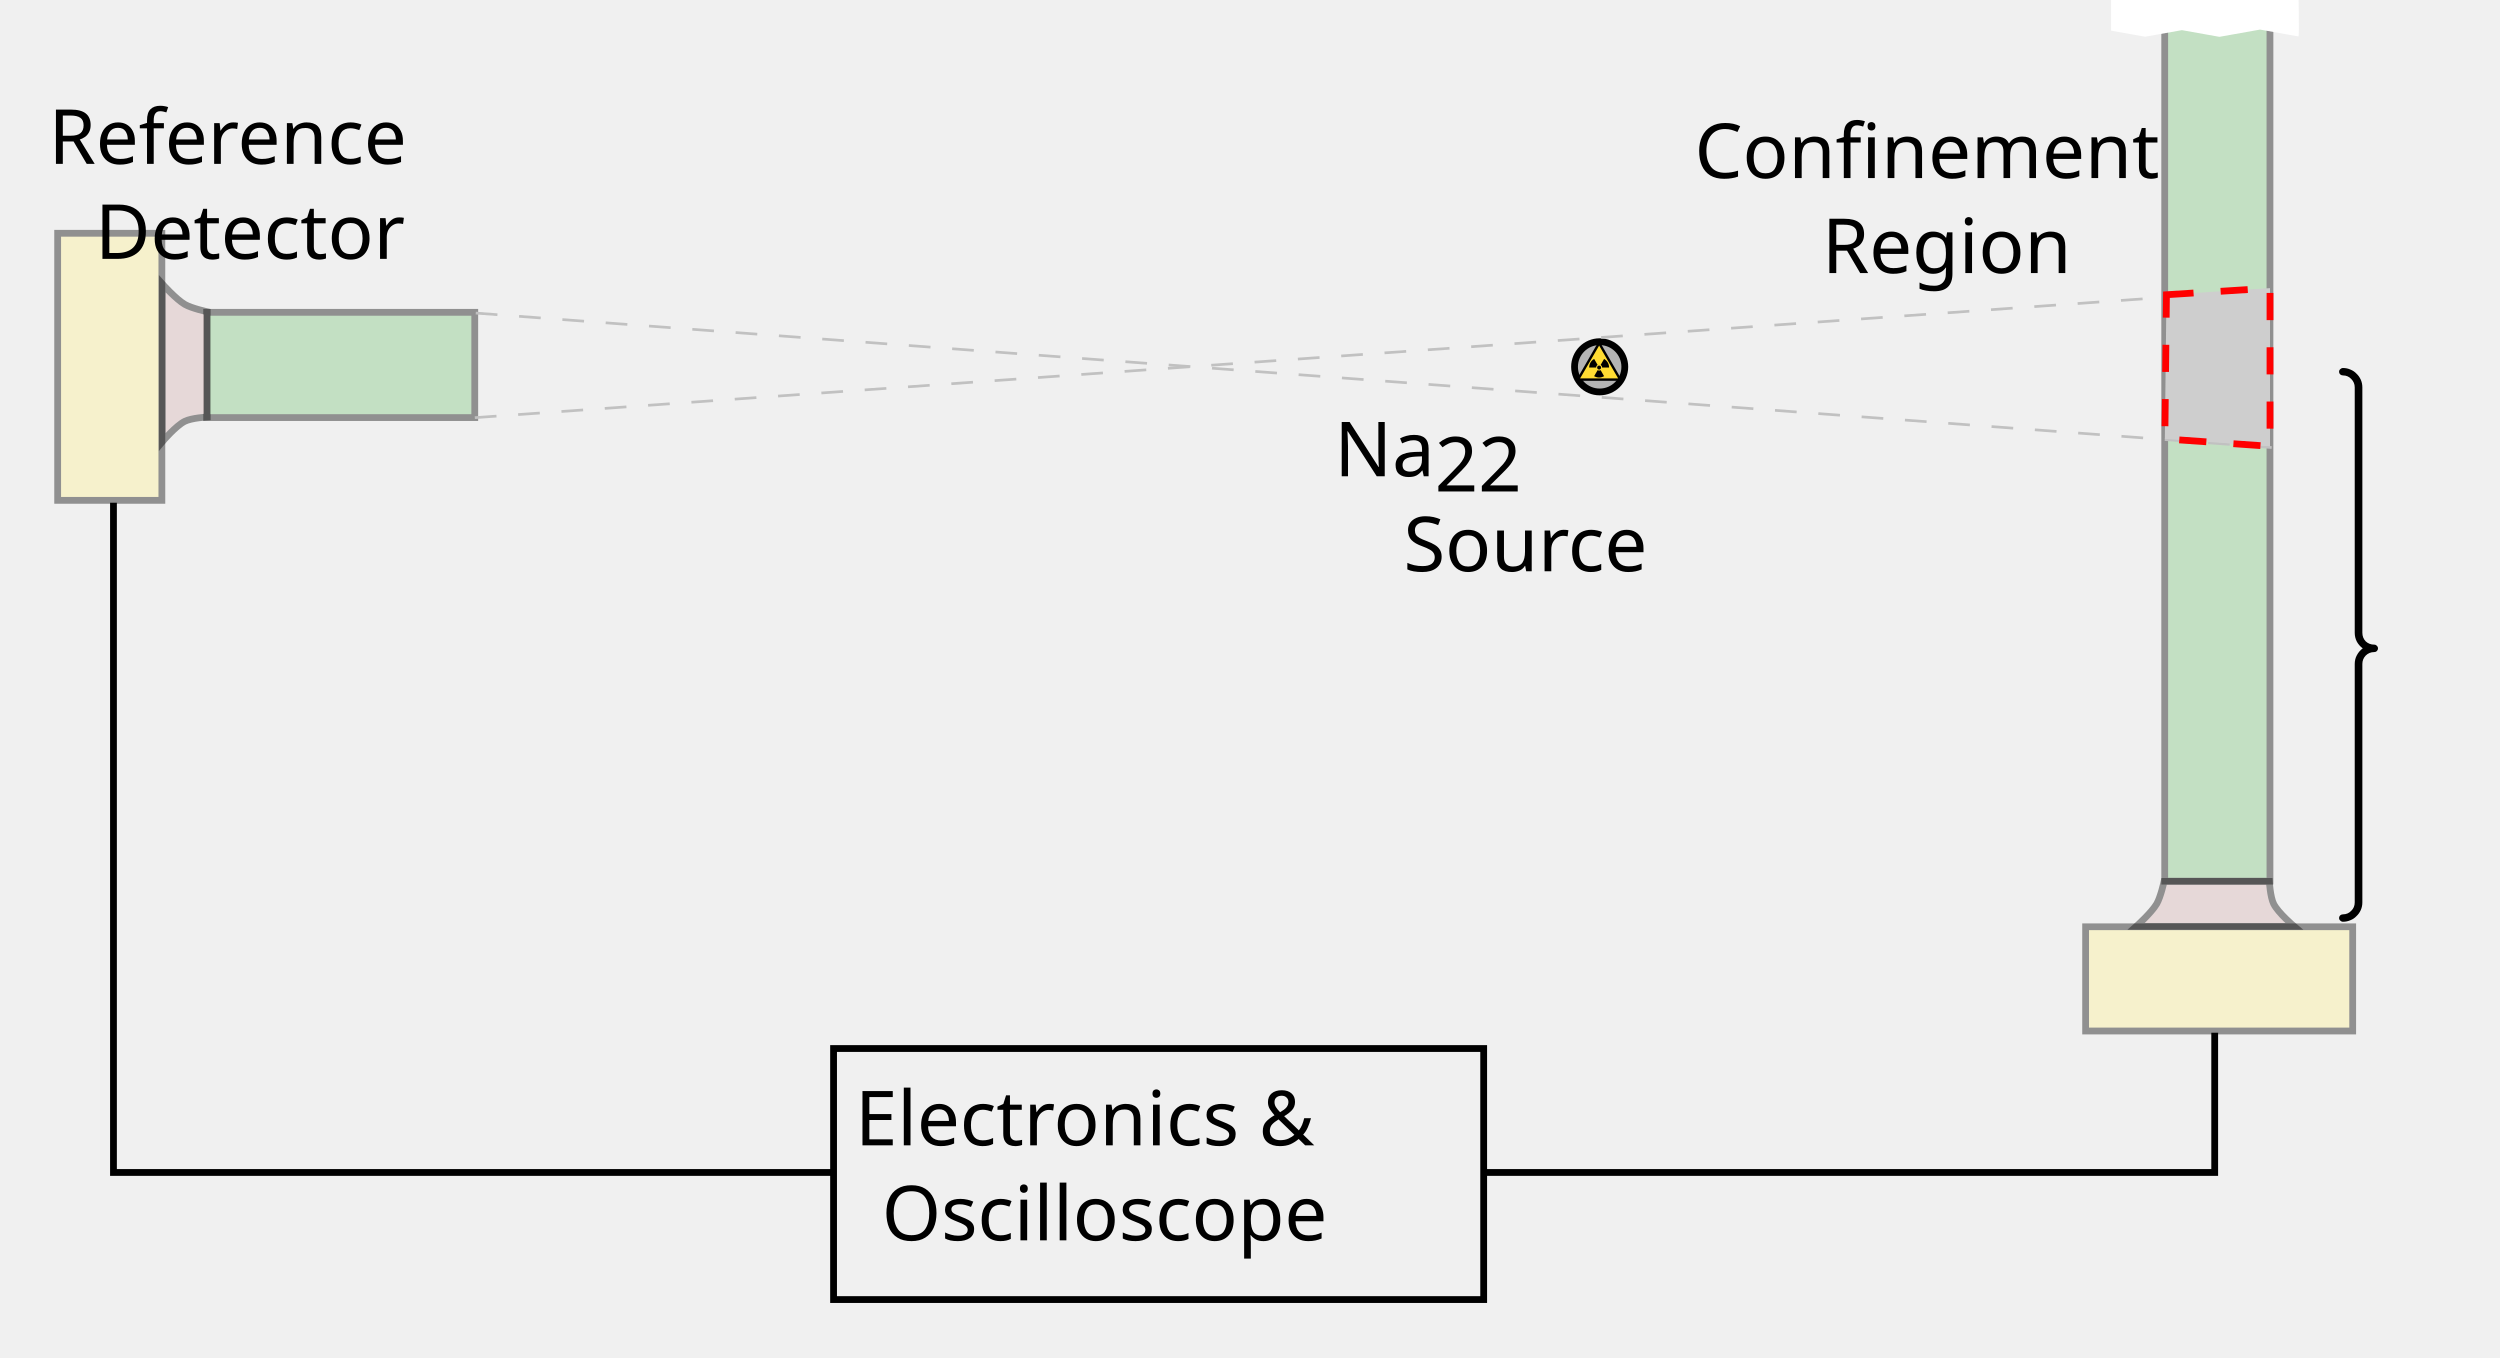
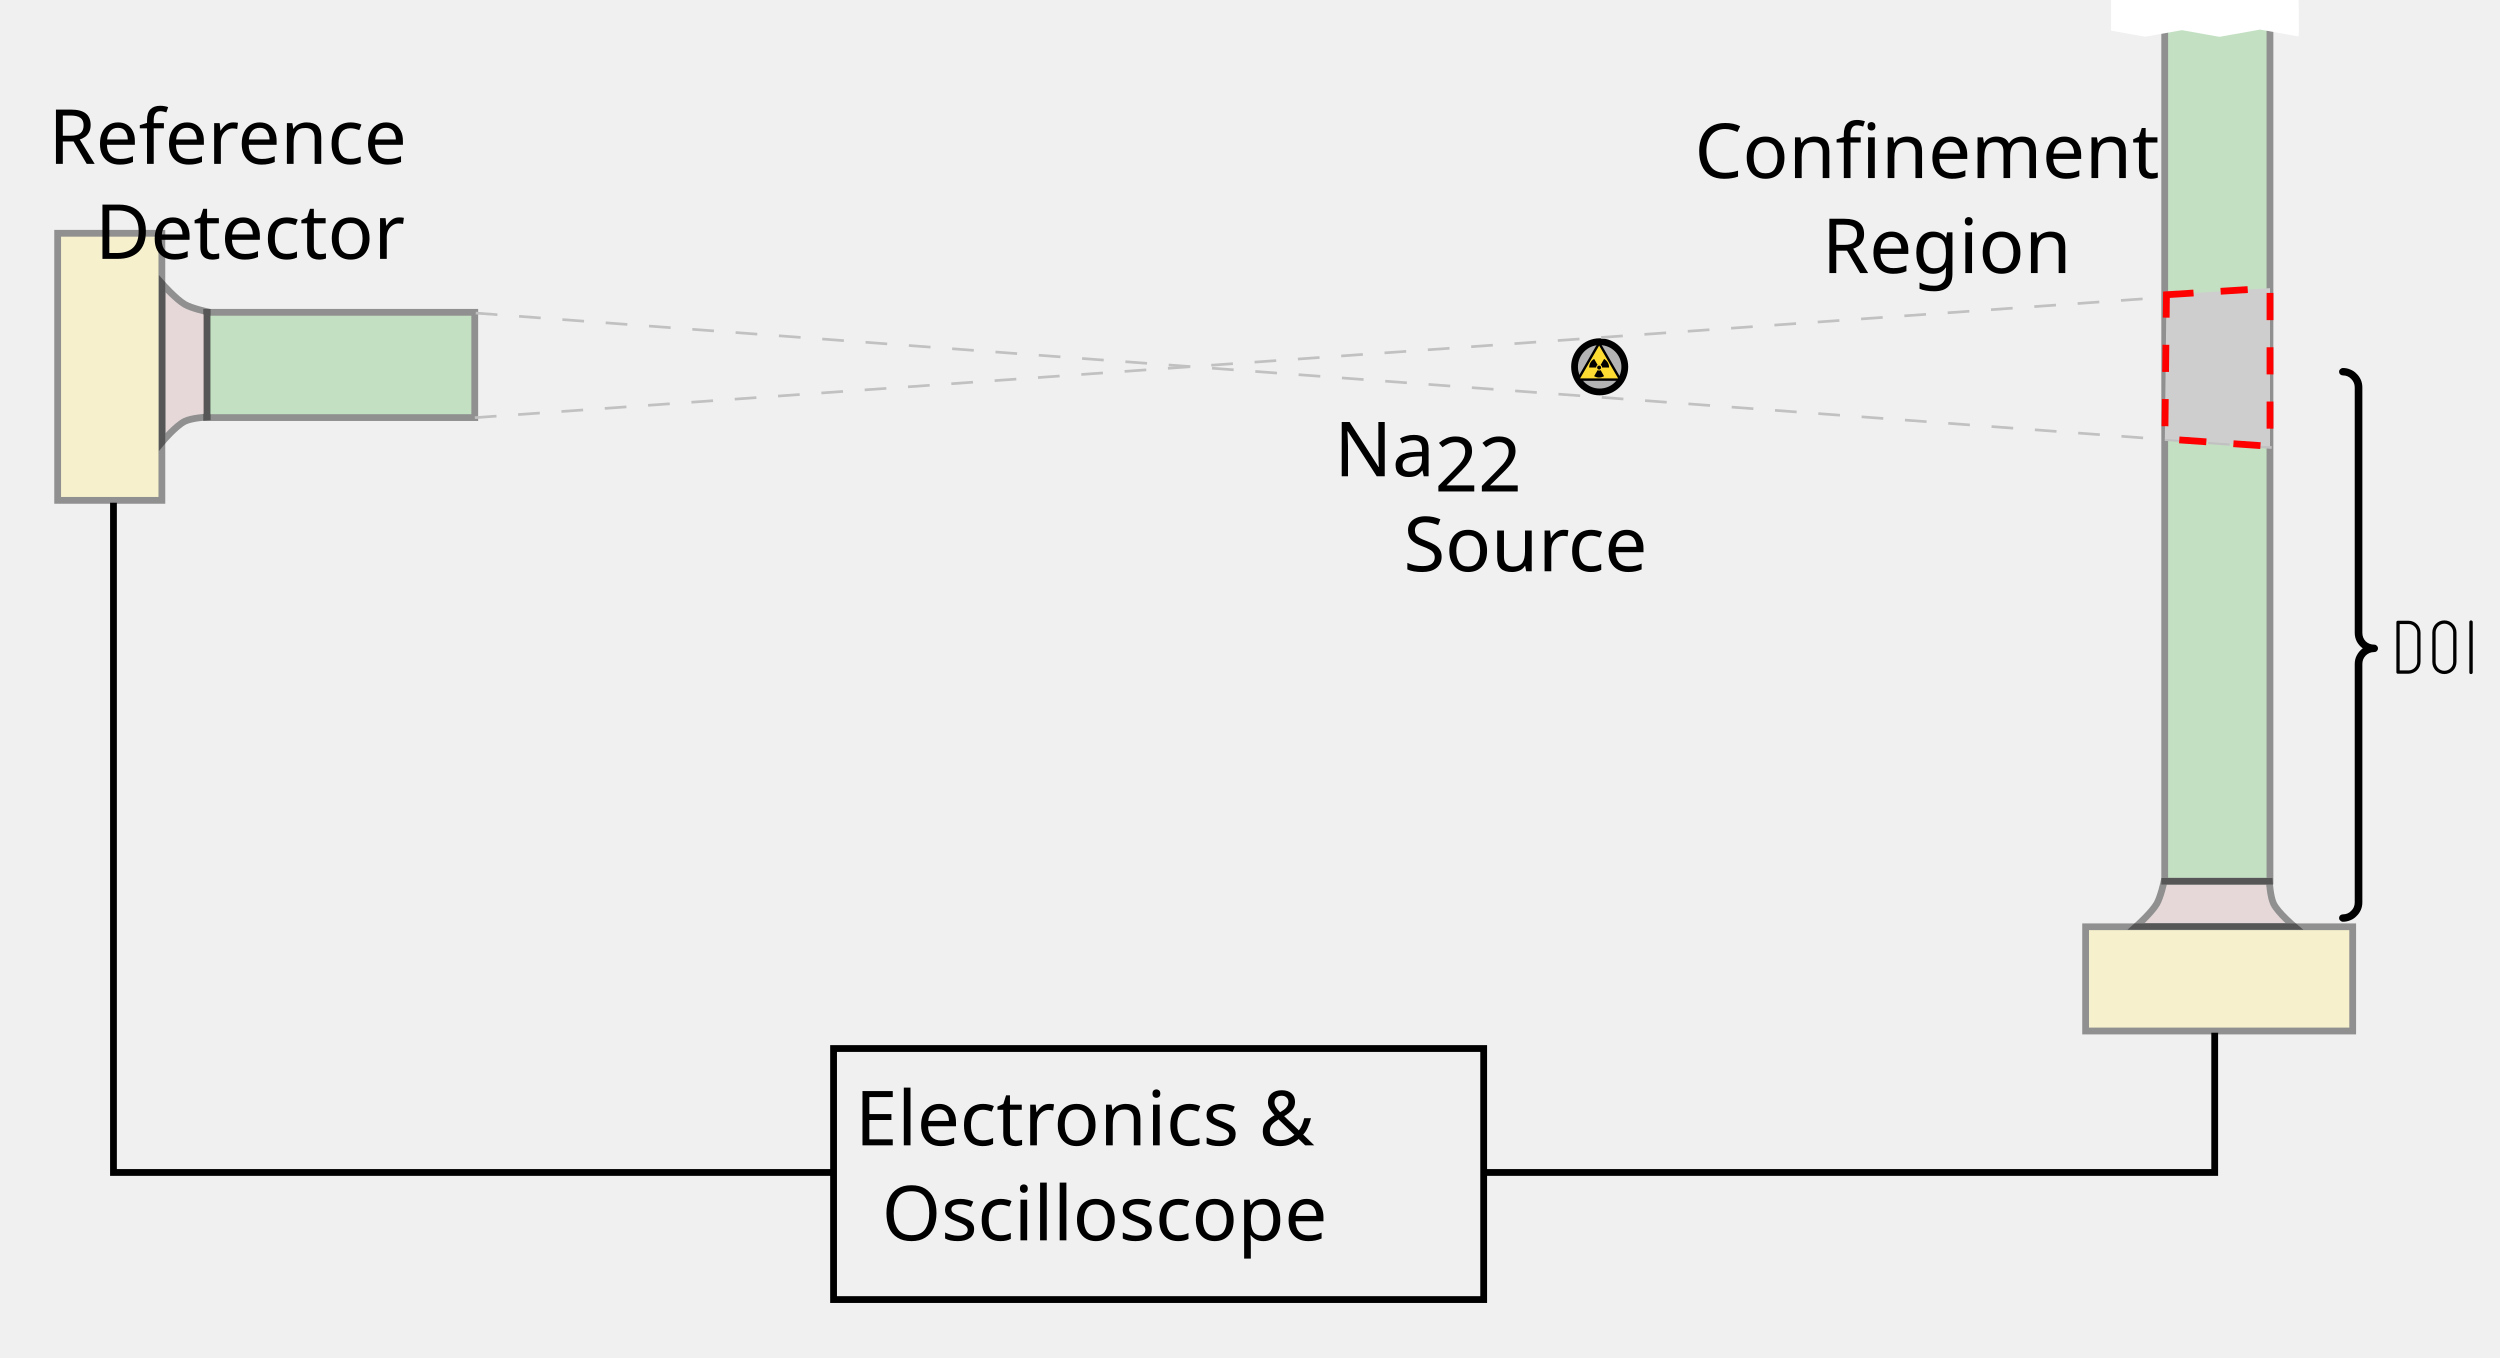
<svg xmlns="http://www.w3.org/2000/svg" width="460.52" height="250" id="svg2" version="1.1">
  <defs id="defs4">
    <marker orient="auto" refY="0" refX="0" id="Arrow2Lend" style="overflow:visible">
      <path id="path4238" style="fill-rule:evenodd;stroke-width:0.625;stroke-linejoin:round" d="M 8.719,4.034 -2.207,0.016 8.719,-4.002 c -1.745,2.372 -1.735,5.617 -6e-7,8.035 z" transform="matrix(-1.1,0,0,-1.1,-1.1,0)" />
    </marker>
    <marker orient="auto" refY="0" refX="0" id="Arrow1Lstart" style="overflow:visible">
      <path id="path3797" d="M 0,0 5,-5 -12.5,0 5,5 0,0 z" style="fill-rule:evenodd;stroke:#000000;stroke-width:1pt" transform="matrix(0.8,0,0,0.8,10,0)" />
    </marker>
  </defs>
  <g id="layer1" transform="translate(-99.25,-326.8438)">
    <rect y="-517.394" x="328.413" height="19.386" width="160.745" id="rect2985-0" style="opacity:0.4;fill:#7fc97f;fill-opacity:1;stroke:#000000;stroke-width:1.25;stroke-linecap:butt;stroke-linejoin:miter;stroke-miterlimit:4;stroke-opacity:1;stroke-dasharray:none" transform="matrix(0,1,-1,0,0,0)" />
    <path style="fill:none;stroke:#000000;stroke-width:1.25;stroke-linecap:butt;stroke-linejoin:miter;stroke-miterlimit:4;stroke-opacity:1;stroke-dasharray:none" d="m 120.152,419.451 0,123.368 c 59.633,0 73.266,0 132.899,0 m 119.266,0 c 59.633,0 75.266,0 134.899,0 l 0,-25.739" id="path3818" />
    <rect ry="4.63" rx="4.63" style="fill:#b4b4b4;fill-opacity:1;stroke:#000000;stroke-width:1.25;stroke-miterlimit:4;stroke-opacity:1;stroke-dasharray:none" id="rect3783" width="9.259" height="9.259" x="389.293" y="389.785" />
    <rect style="opacity:0.4;fill:#7fc97f;fill-opacity:1;stroke:#000000;stroke-width:1.25;stroke-linecap:butt;stroke-linejoin:miter;stroke-miterlimit:4;stroke-opacity:1;stroke-dasharray:none" id="rect2985" width="49.389" height="19.389" x="137.315" y="384.377" />
    <rect style="fill:#fff295;fill-opacity:1;stroke:#000000;stroke-width:1.25;stroke-miterlimit:4;stroke-opacity:1;stroke-dasharray:none;opacity:0.4" id="rect3755" width="19.196" height="49.196" x="109.872" y="369.816" />
    <path style="fill:#d7b5b5;fill-opacity:1;stroke:#000000;stroke-width:1.25;stroke-linecap:butt;stroke-linejoin:miter;stroke-miterlimit:4;stroke-opacity:1;stroke-dasharray:none;opacity:0.4" d="m 129.144,379.145 c 0,0 2.53,2.824 4.141,3.764 1.255,0.732 4.141,1.365 4.141,1.365 l 0,19.383 c 0,0 -2.884,0.17 -4.141,0.799 -1.668,0.835 -4.141,3.764 -4.141,3.764 z" id="rect2985-7" />
    <rect style="fill:#fff295;fill-opacity:1;stroke:#000000;stroke-width:1.25;stroke-miterlimit:4;stroke-opacity:1;stroke-dasharray:none;opacity:0.4" id="rect3755-16" width="19.196" height="49.196" x="-516.758" y="483.438" transform="matrix(0,-1,1,0,0,0)" />
    <path style="opacity:0.4;fill:#d7b5b5;fill-opacity:1;stroke:#000000;stroke-width:1.25;stroke-linecap:butt;stroke-linejoin:miter;stroke-miterlimit:4;stroke-opacity:1;stroke-dasharray:none" d="m 492.766,497.487 c 0,0 2.824,-2.53 3.764,-4.141 0.732,-1.255 1.365,-4.141 1.365,-4.141 l 19.383,0 c 0,0 0.17,2.884 0.799,4.141 0.835,1.668 3.764,4.141 3.764,4.141 z" id="rect2985-7-9" />
    <path id="path3942" d="m 186.889,384.516 330.825,24.766" style="fill:none;stroke:#c1c1c1;stroke-width:0.5;stroke-linecap:butt;stroke-linejoin:miter;stroke-miterlimit:4;stroke-opacity:1;stroke-dasharray:4,4;stroke-dashoffset:0" />
    <path id="path3944" d="m 186.714,403.781 77.53,-5.521 252.47,-17.979" style="fill:none;stroke:#c1c1c1;stroke-width:0.5;stroke-linecap:butt;stroke-linejoin:miter;stroke-miterlimit:4;stroke-opacity:1;stroke-dasharray:4,4;stroke-dashoffset:0" />
    <path style="fill:#cecece;fill-opacity:1;stroke:#ff0000;stroke-width:1.25;stroke-linecap:butt;stroke-linejoin:miter;stroke-miterlimit:4;stroke-opacity:1;stroke-dasharray:5, 5;stroke-dashoffset:0" d="m 498.329,381.137 19.074,-1.215 0,29.132 -19.371,-1.362 z" id="path3816" />
    <rect style="fill:none;stroke:#000000;stroke-width:1.25;stroke-miterlimit:4;stroke-opacity:1;stroke-dasharray:none;stroke-dashoffset:0" id="rect3820" width="119.757" height="46.243" x="252.799" y="519.99" />
-     <path style="fill:#ffffff;fill-opacity:1;stroke:none" d="m 522.65,333.559 -7.087,-1.265 -7.479,1.335 -6.906,-1.233 -6.784,1.211 -6.272,-1.12 0,-6.965 0.014,-0.004 34.515,-0.013 c 0,0 0.158,7.969 0,8.054 z" id="path3775-9" />
+     <path style="fill:#ffffff;fill-opacity:1;stroke:none;opacity:1;" d="m 522.65,333.559 -7.087,-1.265 -7.479,1.335 -6.906,-1.233 -6.784,1.211 -6.272,-1.12 0,-6.965 0.014,-0.004 34.515,-0.013 c 0,0 0.158,7.969 0,8.054 z" id="path3775-9" />
    <g transform="matrix(0.01370838,0,0,0.01370838,389.7096,389.8157)" id="g4114">
      <path id="sign_border" d="M 597.6,499.6 313.8,8 C 310.9,3 305.6,0 299.9,0 294.2,0 288.9,3.1 286,8 L 2.2,499.6 c -2.9,5 -2.9,11.1 0,16 2.9,5 8.2,8 13.9,8 h 567.6 c 5.7,0 11,-3.1 13.9,-8 2.9,-5 2.9,-11.1 0,-16 z" />
      <polygon transform="matrix(1,0,0,0.9959146,0.125,2.033244)" style="fill:#ffdc32;fill-opacity:1;stroke:none;overflow:visible" id="polygon7" points="43.875,491.5 299.875,48.2 555.875,491.5 " />
      <path id="path4433" d="m 279.85,380.023 -46.8,81.1 c 42.6,24.6 91.1,24.6 133.7,0 l -46.8,-81.1 c -0.3,0.2 -0.6,0.4 -0.9,0.6 -1.1,0.6 -2.3,1.2 -3.5,1.7 -1.2,0.5 -2.4,1 -3.7,1.4 -1.3,0.4 -2.5,0.7 -3.8,1 -1.3,0.3 -2.6,0.5 -4,0.6 -1.3,0.1 -2.7,0.2 -4.1,0.2 -1.4,0 -2.7,-0.1 -4.1,-0.2 -1.3,-0.1 -2.7,-0.3 -4,-0.6 -1.3,-0.3 -2.6,-0.6 -3.8,-1 -1.3,-0.4 -2.5,-0.8 -3.7,-1.4 -1.2,-0.5 -2.4,-1.1 -3.5,-1.7 -0.4,-0.2 -0.7,-0.4 -1,-0.6 z" />
      <path id="path4435" d="m 233.05,229.523 c -42.6,24.6 -66.8,66.6 -66.8,115.8 h 93.6 c 0,-1.4 0.1,-2.8 0.2,-4.1 0.1,-1.3 0.4,-2.7 0.6,-4 0.3,-1.3 0.6,-2.6 1,-3.8 0.4,-1.3 0.8,-2.5 1.4,-3.7 0.5,-1.2 1.1,-2.4 1.7,-3.5 0.6,-1.1 1.3,-2.2 2,-3.3 0.7,-1.1 1.5,-2.1 2.3,-3.1 0.8,-1 1.7,-1.9 2.6,-2.8 0.9,-0.9 1.9,-1.8 2.9,-2.6 1,-0.8 2,-1.6 3.1,-2.3 0.8,-0.5 1.6,-1 2.4,-1.5 l -47,-81.1 z" />
      <path id="path4437" d="m 366.75,229.523 -46.8,81.1 c 0.8,0.5 1.6,0.9 2.4,1.5 1.1,0.7 2.1,1.5 3.1,2.3 1,0.8 1.9,1.7 2.9,2.6 0.9,0.9 1.8,1.9 2.6,2.8 0.8,1 1.6,2 2.3,3.1 0.7,1.1 1.4,2.2 2,3.3 0.6,1.1 1.2,2.3 1.7,3.5 0.5,1.2 1,2.4 1.4,3.7 0.4,1.3 0.7,2.5 1,3.8 0.3,1.3 0.5,2.6 0.6,4 0.1,1.3 0.2,2.7 0.2,4.1 h 93.6 c -0.2,-49.2 -24.4,-91.2 -67,-115.8 z" />
      <circle d="m 326.5,343.6 c 0,14.746 -11.954,26.7 -26.7,26.7 -14.746,0 -26.7,-11.954 -26.7,-26.7 0,-14.746 11.954,-26.7 26.7,-26.7 14.746,0 26.7,11.954 26.7,26.7 z" transform="translate(0.05,1.723392)" id="circle4439" r="26.7" cy="343.6" cx="299.8" />
    </g>
  </g>
  <g id="layer2" transform="translate(0,-147.6875)">
    <text xml:space="preserve" style="font-size:14px;font-style:normal;font-variant:normal;font-weight:300;font-stretch:normal;text-align:center;line-height:125%;letter-spacing:0px;word-spacing:0px;writing-mode:lr-tb;text-anchor:middle;fill:#000000;fill-opacity:1;stroke:none;font-family:Miso;-inkscape-font-specification:Miso Light" x="55.157" y="177.877" id="text3897">
      <tspan id="tspan3899" x="56.497" y="177.877">Reference </tspan>
      <tspan x="55.157" y="195.377" id="tspan3901">Detector</tspan>
    </text>
    <text xml:space="preserve" style="font-size:14px;font-style:normal;font-weight:300;text-align:center;line-height:125%;letter-spacing:0px;word-spacing:0px;text-anchor:middle;fill:#000000;fill-opacity:1;stroke:none;font-family:Miso;-inkscape-font-specification:Miso Light;font-stretch:normal;font-variant:normal;writing-mode:lr" x="212.562" y="358.671" id="text3897-8">
      <tspan x="212.562" y="358.671" id="tspan3901-6" style="-inkscape-font-specification:Miso Light;font-family:Miso;font-weight:300;font-style:normal;font-stretch:normal;font-variant:normal;font-size:14px;text-anchor:middle;text-align:center;writing-mode:lr;line-height:125%">Electronics &amp;</tspan>
      <tspan x="212.562" y="376.171" id="tspan3929" style="-inkscape-font-specification:Miso Light;font-family:Miso;font-weight:300;font-style:normal;font-stretch:normal;font-variant:normal;font-size:14px;text-anchor:middle;text-align:center;writing-mode:lr;line-height:125%">Oscilloscope</tspan>
    </text>
    <text xml:space="preserve" style="font-size:20px;font-style:normal;font-weight:300;text-align:center;line-height:125%;letter-spacing:0px;word-spacing:0px;text-anchor:middle;fill:#000000;fill-opacity:1;stroke:none;font-family:Miso;-inkscape-font-specification:Miso Light;font-stretch:normal;font-variant:normal;writing-mode:lr" x="293.99" y="235.422" id="text3931">
      <tspan id="tspan3933" x="293.99" y="235.422" style="font-size:14px;-inkscape-font-specification:Miso Light;font-family:Miso;font-weight:300;font-style:normal;font-stretch:normal;font-variant:normal;text-anchor:middle;text-align:center;writing-mode:lr;line-height:125%">Na<tspan style="font-size:14px;baseline-shift:sub;-inkscape-font-specification:Miso Light;font-family:Miso;font-weight:300;font-style:normal;font-stretch:normal;font-variant:normal;text-anchor:middle;text-align:center;writing-mode:lr;line-height:125%" id="tspan3937">22</tspan>
      </tspan>
      <tspan x="293.99" y="252.922" id="tspan3935" style="font-size:14px;-inkscape-font-specification:Miso Light;font-family:Miso;font-weight:300;font-style:normal;font-stretch:normal;font-variant:normal;text-anchor:middle;text-align:center;writing-mode:lr;line-height:125%">Source</tspan>
    </text>
    <text xml:space="preserve" style="font-size:14px;font-style:normal;font-variant:normal;font-weight:300;font-stretch:normal;text-align:center;line-height:125%;letter-spacing:0px;word-spacing:0px;writing-mode:lr-tb;text-anchor:middle;fill:#000000;fill-opacity:1;stroke:none;font-family:Miso;-inkscape-font-specification:Miso Light" x="367.702" y="180.487" id="text3897-3-1">
      <tspan x="367.702" y="180.487" id="tspan3989">Confinement</tspan>
      <tspan x="367.702" y="197.987" id="tspan2866">Region</tspan>
    </text>
-     <flowRoot xml:space="preserve" id="flowRoot4361" style="font-size:16px;font-style:normal;font-variant:normal;font-weight:300;font-stretch:normal;text-align:center;line-height:125%;letter-spacing:0px;word-spacing:0px;writing-mode:lr-tb;text-anchor:middle;fill:#000000;fill-opacity:1;stroke:none;font-family:Miso;-inkscape-font-specification:Miso Light" transform="translate(-22.11225,87.94764)">
-       <flowRegion id="flowRegion4363">
-         <rect id="rect4365" width="35.248" height="31.723" x="452.935" y="168.342" />
-       </flowRegion>
-       <flowPara id="flowPara4367">DOI</flowPara>
-     </flowRoot>
+     <g transform="translate(-22.11225,87.94764)" style="font-size:16px;font-style:normal;font-variant:normal;font-weight:300;font-stretch:normal;text-align:center;line-height:125%;letter-spacing:0px;word-spacing:0px;writing-mode:lr-tb;text-anchor:middle;fill:#000000;fill-opacity:1;stroke:none;font-family:Miso;-inkscape-font-specification:Miso Light" id="flowRoot4361">
+       <path d="m 465.77,174.085 c 0.309,1e-5 0.597,0.059 0.864,0.176 0.277,0.117 0.512,0.277 0.704,0.48 0.203,0.192 0.363,0.427 0.48,0.704 0.117,0.267 0.176,0.555 0.176,0.864 l 0,5.312 c -1e-5,0.309 -0.059,0.603 -0.176,0.88 -0.117,0.267 -0.277,0.501 -0.48,0.704 -0.192,0.192 -0.427,0.347 -0.704,0.464 -0.267,0.117 -0.555,0.176 -0.864,0.176 l -1.92,0 c -0.203,0 -0.304,-0.101 -0.304,-0.304 l 0,-9.152 c 0,-0.203 0.101,-0.304 0.304,-0.304 l 1.92,0 m 1.616,2.224 c -1e-5,-0.224 -0.043,-0.432 -0.128,-0.624 -0.085,-0.203 -0.203,-0.373 -0.352,-0.512 -0.139,-0.149 -0.309,-0.267 -0.512,-0.352 -0.192,-0.085 -0.4,-0.128 -0.624,-0.128 l -1.616,0 0,8.544 1.616,0 c 0.224,0 0.432,-0.043 0.624,-0.128 0.203,-0.085 0.373,-0.197 0.512,-0.336 0.149,-0.149 0.267,-0.32 0.352,-0.512 0.085,-0.203 0.128,-0.416 0.128,-0.64 l 0,-5.312 0,0" style="" id="path4376" />
+       <path d="m 470.166,176.245 c 0,-0.309 0.059,-0.597 0.176,-0.864 0.117,-0.277 0.272,-0.512 0.464,-0.704 0.203,-0.203 0.437,-0.363 0.704,-0.48 0.277,-0.117 0.571,-0.176 0.88,-0.176 0.309,1e-5 0.597,0.059 0.864,0.176 0.277,0.117 0.512,0.277 0.704,0.48 0.203,0.192 0.363,0.427 0.48,0.704 0.117,0.267 0.176,0.555 0.176,0.864 l 0,5.44 c -1e-5,0.309 -0.059,0.603 -0.176,0.88 -0.117,0.267 -0.277,0.501 -0.48,0.704 -0.192,0.192 -0.427,0.347 -0.704,0.464 -0.267,0.117 -0.555,0.176 -0.864,0.176 -0.309,0 -0.603,-0.059 -0.88,-0.176 -0.267,-0.117 -0.501,-0.272 -0.704,-0.464 -0.192,-0.203 -0.347,-0.437 -0.464,-0.704 -0.117,-0.277 -0.176,-0.571 -0.176,-0.88 l 0,-5.44 0,0 m 3.84,0 c 0,-0.224 -0.043,-0.432 -0.128,-0.624 -0.085,-0.203 -0.203,-0.373 -0.352,-0.512 -0.139,-0.149 -0.309,-0.267 -0.512,-0.352 -0.192,-0.085 -0.4,-0.128 -0.624,-0.128 -0.224,1e-5 -0.437,0.043 -0.64,0.128 -0.192,0.085 -0.363,0.203 -0.512,0.352 -0.139,0.139 -0.251,0.309 -0.336,0.512 -0.085,0.192 -0.128,0.4 -0.128,0.624 l 0,5.44 c 0,0.224 0.043,0.437 0.128,0.64 0.085,0.192 0.197,0.363 0.336,0.512 0.149,0.139 0.32,0.251 0.512,0.336 0.203,0.085 0.416,0.128 0.64,0.128 0.224,0 0.432,-0.043 0.624,-0.128 0.203,-0.085 0.373,-0.197 0.512,-0.336 0.149,-0.149 0.267,-0.32 0.352,-0.512 0.085,-0.203 0.128,-0.416 0.128,-0.64 l 0,-5.44 0,0" style="" id="path4378" />
+       <path d="m 477.288,183.909 c -0.085,0 -0.16,-0.027 -0.224,-0.08 -0.053,-0.064 -0.08,-0.139 -0.08,-0.224 l 0,-9.28 c 0,-0.085 0.027,-0.155 0.08,-0.208 0.064,-0.064 0.139,-0.096 0.224,-0.096 0.085,1e-5 0.16,0.032 0.224,0.096 0.064,0.053 0.096,0.123 0.096,0.208 l 0,9.28 c 0,0.085 -0.032,0.16 -0.096,0.224 -0.064,0.053 -0.139,0.08 -0.224,0.08" style="" id="path4380" />
+     </g>
    <g style="font-size:36px;font-style:normal;font-variant:normal;font-weight:300;font-stretch:normal;text-align:center;line-height:125%;writing-mode:lr-tb;text-anchor:middle;fill:#000000;fill-opacity:1;stroke:none;font-family:Miso;-inkscape-font-specification:Miso" id="text2857">
      <path d="m 433.76,270 c -1e-5,-0.6 0.132,-1.14 0.396,-1.62 0.264,-0.504 0.624,-0.924 1.08,-1.26 -0.456,-0.336 -0.816,-0.744 -1.08,-1.224 -0.264,-0.504 -0.396,-1.056 -0.396,-1.656 l 0,-45.2 c -1e-5,-0.6 -0.216,-1.116 -0.648,-1.548 -0.408,-0.432 -0.912,-0.648 -1.512,-0.648 -0.192,3e-5 -0.36,-0.06 -0.504,-0.18 -0.144,-0.144 -0.216,-0.312 -0.216,-0.504 0,-0.192 0.072,-0.348 0.216,-0.468 0.144,-0.144 0.312,-0.216 0.504,-0.216 0.48,3e-5 0.936,0.096 1.368,0.288 0.432,0.168 0.804,0.42 1.116,0.756 0.336,0.312 0.6,0.684 0.792,1.116 0.192,0.432 0.288,0.9 0.288,1.404 l 0,45.2 c -1e-5,0.624 0.204,1.152 0.612,1.584 0.432,0.408 0.96,0.612 1.584,0.612 0.192,2e-5 0.348,0.072 0.468,0.216 0.144,0.12 0.216,0.276 0.216,0.468 -1e-5,0.192 -0.072,0.36 -0.216,0.504 -0.12,0.12 -0.276,0.18 -0.468,0.18 -0.624,2e-5 -1.152,0.216 -1.584,0.648 -0.408,0.432 -0.612,0.948 -0.612,1.548 l 0,43.92 c -1e-5,0.504 -0.096,0.972 -0.288,1.404 -0.192,0.432 -0.456,0.804 -0.792,1.116 -0.312,0.336 -0.684,0.588 -1.116,0.756 -0.432,0.192 -0.888,0.288 -1.368,0.288 -0.192,0 -0.36,-0.072 -0.504,-0.216 -0.144,-0.12 -0.216,-0.276 -0.216,-0.468 0,-0.192 0.072,-0.36 0.216,-0.504 0.144,-0.12 0.312,-0.18 0.504,-0.18 0.6,0 1.104,-0.216 1.512,-0.648 0.432,-0.408 0.648,-0.924 0.648,-1.548 l 0,-43.92 0,0" id="path2862" style="" />
    </g>
  </g>
</svg>
